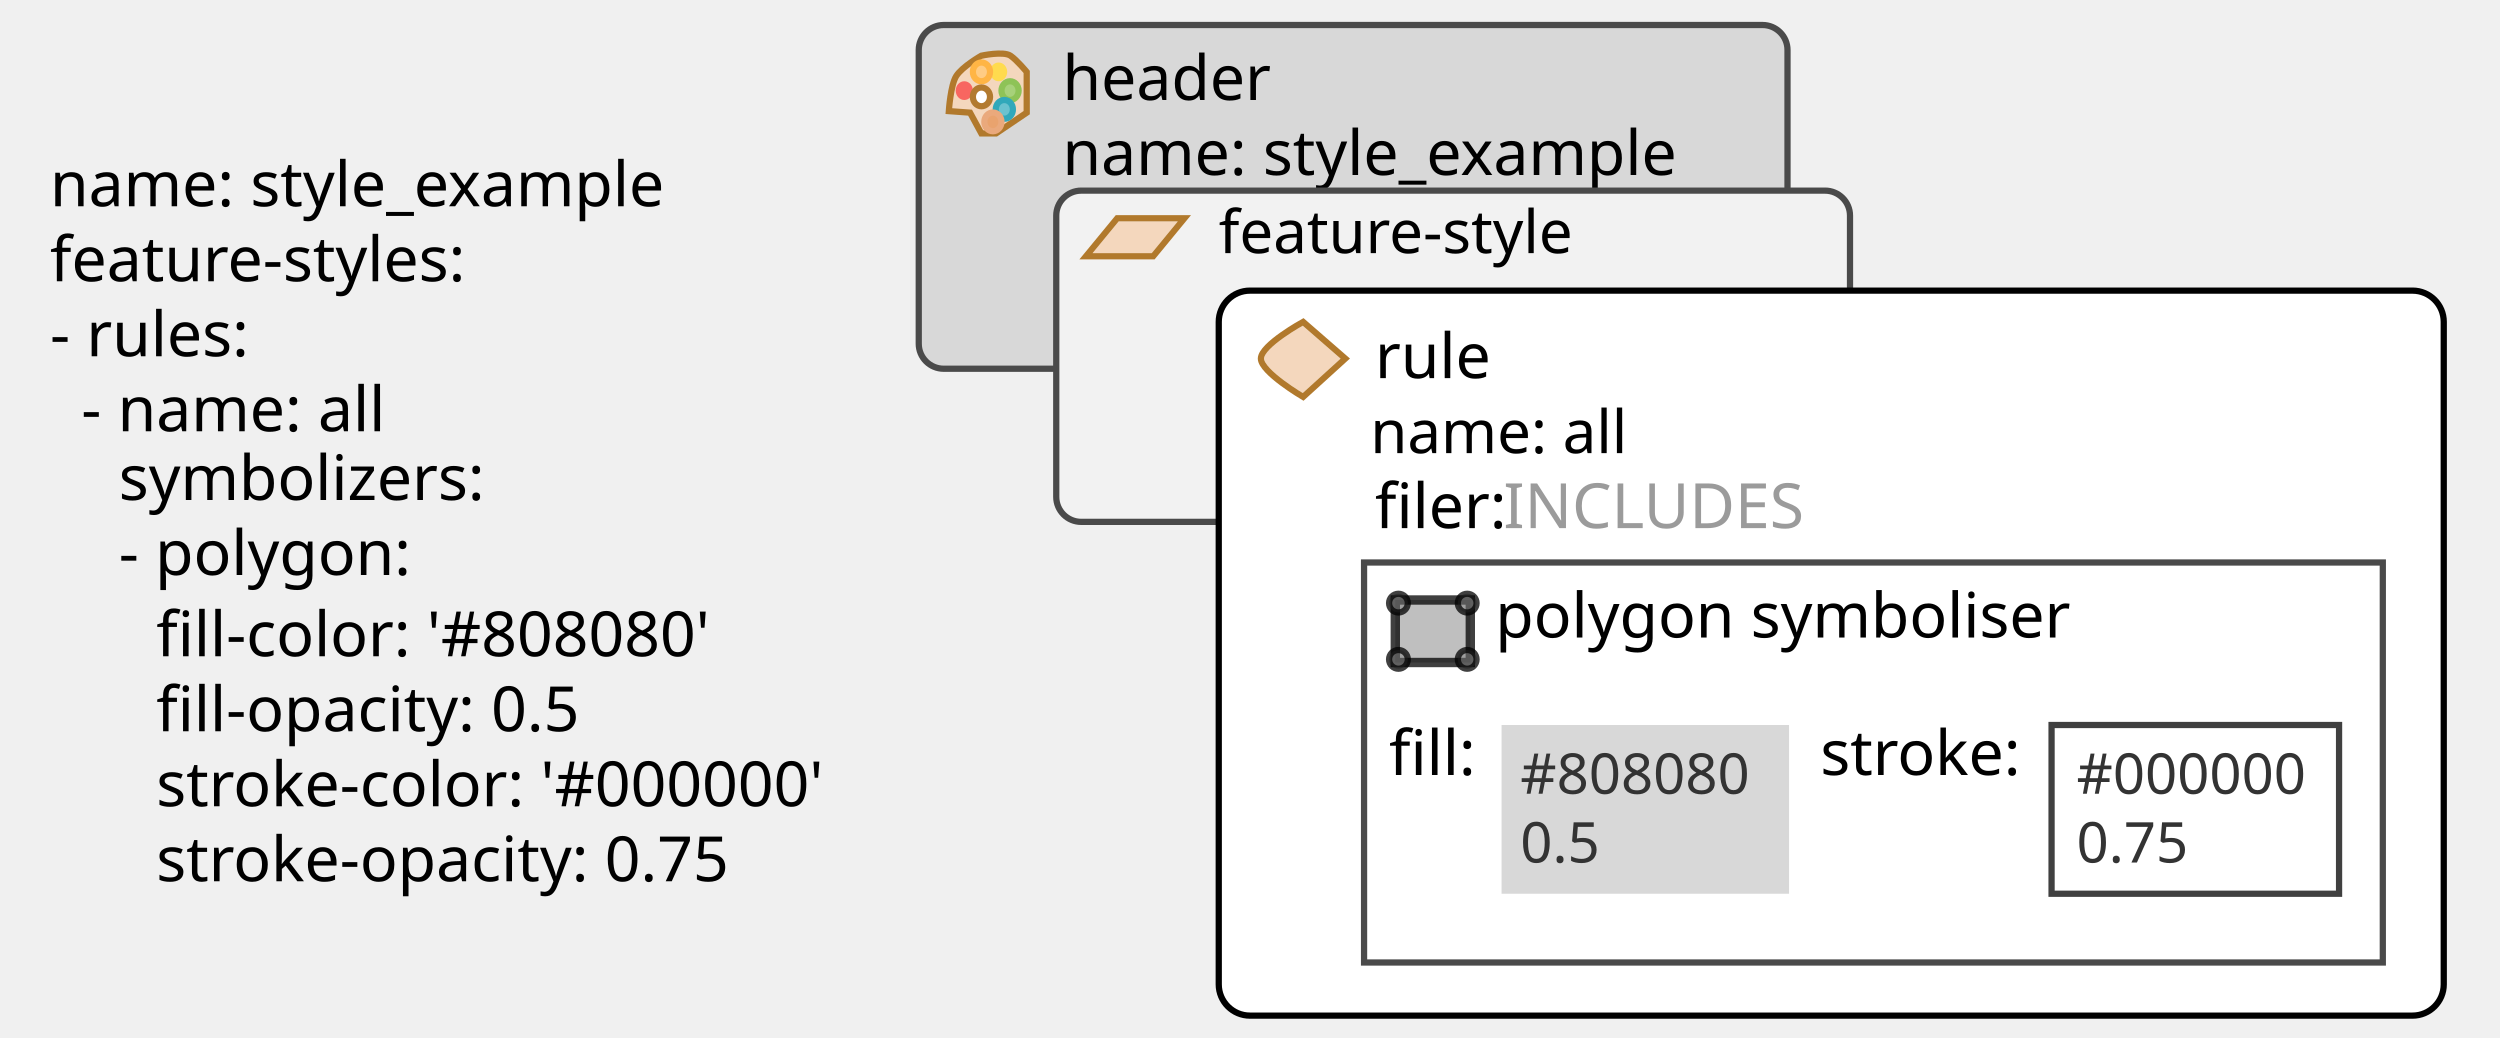
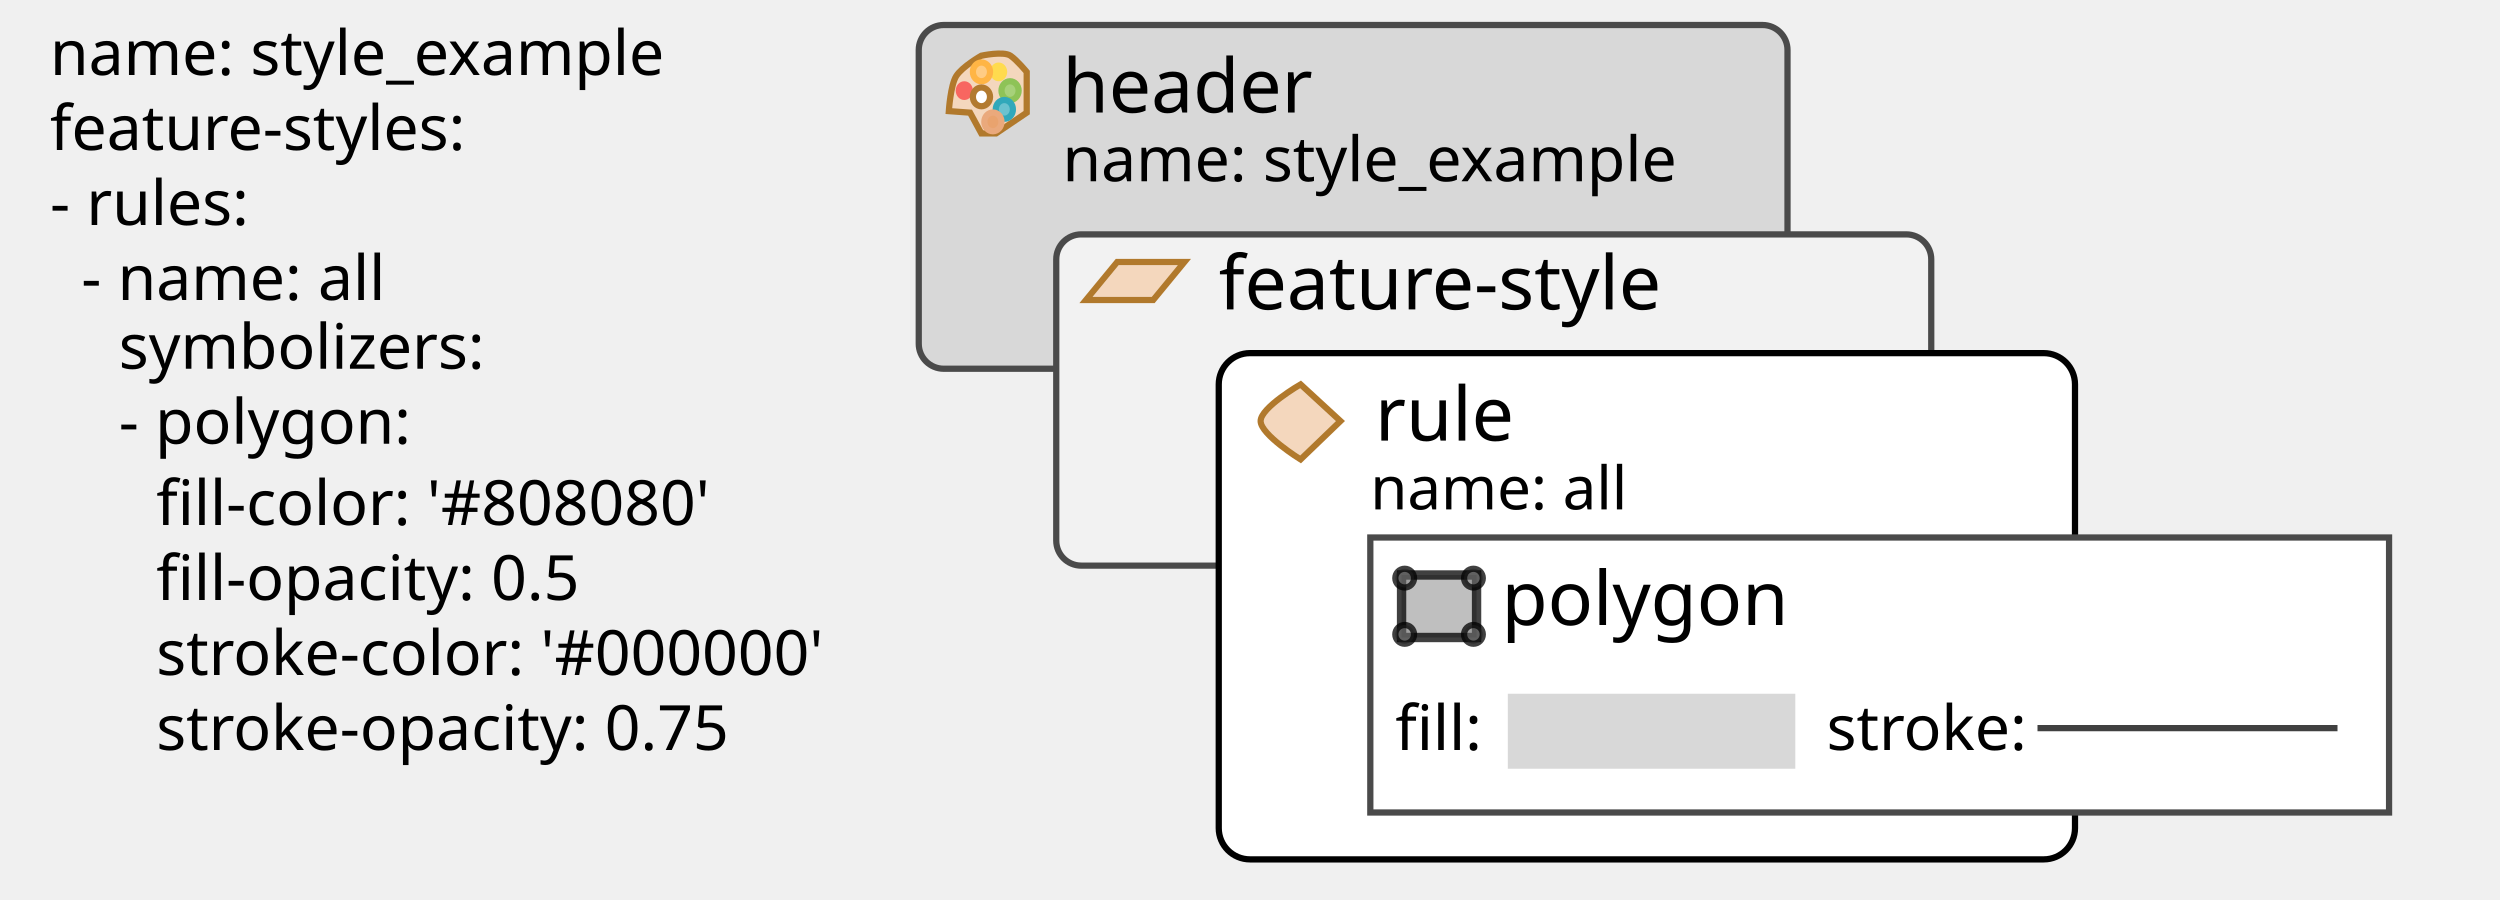
- <svg xmlns="http://www.w3.org/2000/svg" width="400px" height="166px" viewBox="0 0 400 166" version="1.1">
+ <svg xmlns="http://www.w3.org/2000/svg" width="400px" height="144px" viewBox="0 0 400 144" version="1.1">
  <defs />
  <g id="Page-1" stroke="none" stroke-width="1" fill="none" fill-rule="evenodd">
    <g id="structure_example">
      <g id="style" transform="translate(147, 4)">
        <rect id="Rectangle-1" stroke="#4A4A4A" fill="#D8D8D8" x="0" y="0" width="139" height="55" rx="4" />
        <g id="style_icon" transform="translate(5, 5)">
          <path d="M1.008,3.152 C0.085,4.588 -0.188,8.776 -0.188,8.776 L3.21,9.026 L5.007,12.342 L7.371,12.342 L12.273,9.026 L12.273,2.509 C12.273,2.509 10.707,0.611 9.683,-0.085 C8.544,-0.858 5.007,-0.085 5.007,-0.085 C5.007,-0.085 1.983,1.635 1.008,3.152 Z" id="Path-228" stroke="#B1792C" fill="#F4D7BD" />
          <path d="M2.288,7 C3.046,7 3.66,6.328 3.66,5.5 C3.66,4.672 3.046,4 2.288,4 C1.53,4 0.915,4.672 0.915,5.5 C0.915,6.328 1.53,7 2.288,7 Z" id="Oval-55-copy" fill="#F86660" />
          <path d="M7.778,4 C8.536,4 9.151,3.328 9.151,2.5 C9.151,1.672 8.536,1 7.778,1 C7.02,1 6.406,1.672 6.406,2.5 C6.406,3.328 7.02,4 7.778,4 Z" id="Oval-55-copy-2" fill="#FFDB4E" />
          <path d="M5.033,4 C5.791,4 6.406,3.328 6.406,2.5 C6.406,1.672 5.791,1 5.033,1 C4.275,1 3.66,1.672 3.66,2.5 C3.66,3.328 4.275,4 5.033,4 Z" id="Oval-55-copy-3" stroke="#FFB545" fill="#FFCC84" />
          <path d="M9.608,7 C10.367,7 10.981,6.328 10.981,5.5 C10.981,4.672 10.367,4 9.608,4 C8.85,4 8.236,4.672 8.236,5.5 C8.236,6.328 8.85,7 9.608,7 Z" id="Oval-55-copy-4" stroke="#8EC357" fill="#A7D17A" />
          <path d="M8.693,10 C9.451,10 10.066,9.328 10.066,8.5 C10.066,7.672 9.451,7 8.693,7 C7.935,7 7.321,7.672 7.321,8.5 C7.321,9.328 7.935,10 8.693,10 Z" id="Oval-55-copy-5" stroke="#31A8BA" fill="#6BC2CF" />
          <path d="M6.863,12 C7.621,12 8.236,11.328 8.236,10.5 C8.236,9.672 7.621,9 6.863,9 C6.105,9 5.491,9.672 5.491,10.5 C5.491,11.328 6.105,12 6.863,12 Z" id="Oval-55-copy-6" stroke="#EAA97C" fill="#E9A36E" />
          <path d="M5.033,8 C5.791,8 6.406,7.328 6.406,6.5 C6.406,5.672 5.791,5 5.033,5 C4.275,5 3.66,5.672 3.66,6.5 C3.66,7.328 4.275,8 5.033,8 Z" id="Oval-55" stroke="#B27A2F" fill="#FFFFFF" />
        </g>
-         <text id="header" font-family="Proxima Nova" font-size="10" font-weight="526" fill="#000000">
-           <tspan x="23" y="12">header</tspan>
+         <text id="header" font-family="Proxima Nova" font-size="12" font-weight="526" fill="#000000">
+           <tspan x="23" y="14">header</tspan>
        </text>
        <text id="name:-style_example" font-family="Proxima Nova" font-size="10" font-weight="260" fill="#000000">
-           <tspan x="23" y="24">name: style_example</tspan>
+           <tspan x="23" y="25">name: style_example</tspan>
        </text>
      </g>
-       <g id="feature-style" transform="translate(169, 30.5)">
-         <rect id="box" stroke="#4A4A4A" fill="#F2F2F2" x="0" y="0" width="127" height="53" rx="4" />
-         <text font-family="Proxima Nova" font-size="9.6" font-weight="260" fill="#000000">
-           <tspan x="26" y="10">feature-style</tspan>
+       <g id="feature-style" transform="translate(169, 37.5)">
+         <rect id="box" stroke="#4A4A4A" fill="#F2F2F2" x="0" y="0" width="140" height="53" rx="4" />
+         <text font-family="Proxima Nova" font-size="12" font-weight="526" fill="#000000">
+           <tspan x="26" y="12">feature-style</tspan>
        </text>
        <g id="feature_style" transform="translate(4, 4)">
          <path d="M0.755,6.503 L5.755,0.423 L16.505,0.423 L11.505,6.503 L0.755,6.503 Z" id="border" stroke="#FFFFFF" fill="#F4D7BD" />
          <path d="M0.755,6.503 L5.755,0.423 L16.505,0.423 L11.505,6.503 L0.755,6.503 Z" id="edge" stroke="#B1792C" />
        </g>
      </g>
-       <g id="rule" transform="translate(195, 46.5)">
-         <rect id="Rectangle-3-Copy" stroke="#000000" fill="#FFFFFF" x="0" y="0" width="196" height="116" rx="5" />
-         <text font-family="Proxima Nova" font-size="10" font-weight="526" fill="#000000">
+       <g id="rule" transform="translate(195, 56.5)">
+         <rect id="Rectangle-3-Copy" stroke="#000000" fill="#FFFFFF" x="0" y="0" width="137" height="81" rx="5" />
+         <text font-family="Proxima Nova" font-size="12" font-weight="526" fill="#000000">
          <tspan x="25" y="14">rule</tspan>
        </text>
        <g id="rule-copy" transform="translate(6, 5)">
-           <path d="M7.5,0.005 C7.5,0.005 0.745,3.707 0.745,5.872 C0.745,8.036 7.5,12.005 7.5,12.005 L14.245,5.872 L7.5,0.005 Z" id="interior" stroke="#FFFFFF" fill="#F4D7BD" />
-           <path d="M7.5,0.005 C7.5,0.005 0.745,3.707 0.745,5.872 C0.745,8.036 7.5,12.005 7.5,12.005 L14.245,5.872 L7.5,0.005 Z" id="edge" stroke="#B1792C" />
+           <path d="M7.091,0.005 C7.091,0.005 0.704,3.707 0.704,5.872 C0.704,8.036 7.091,12.005 7.091,12.005 L13.468,5.872 L7.091,0.005 Z" id="interior" stroke="#FFFFFF" fill="#F4D7BD" />
+           <path d="M7.091,0.005 C7.091,0.005 0.704,3.707 0.704,5.872 C0.704,8.036 7.091,12.005 7.091,12.005 L13.468,5.872 L7.091,0.005 Z" id="edge" stroke="#B1792C" />
        </g>
-         <text id="filer:-INCLUDES" font-family="Proxima Nova" font-size="10" font-weight="260">
-           <tspan x="25" y="38" fill="#000000">filer: </tspan>
-           <tspan x="45.54" y="38" fill="#9B9B9B">INCLUDES</tspan>
+         <text id="name:-all" font-family="Proxima Nova" font-size="9.6" font-weight="260" fill="#000000">
+           <tspan x="24.25" y="25">name: all</tspan>
        </text>
      </g>
-       <g id="symbolizer" transform="translate(218.25, 90)">
-         <rect id="symbolizer_box" stroke="#4A4A4A" fill="#FFFFFF" x="0" y="0" width="163" height="64" />
-         <text id="polygon-symboliser" font-family="Proxima Nova" font-size="10" font-weight="526" fill="#000000">
-           <tspan x="21" y="12">polygon symboliser</tspan>
+       <g id="symbolizer" transform="translate(219.25, 86)">
+         <rect id="symbolizer_box" stroke="#4A4A4A" fill="#FFFFFF" x="0" y="0" width="163" height="44" />
+         <text id="polygon" font-family="Proxima Nova" font-size="12" font-weight="526" fill="#000000">
+           <tspan x="21" y="14">polygon</tspan>
        </text>
        <text id="fill:" font-family="Proxima Nova" font-size="10" font-weight="260" fill="#000000">
          <tspan x="4" y="34">fill:</tspan>
        </text>
        <text id="stroke:" font-family="Proxima Nova" font-size="10" font-weight="260" fill="#000000">
          <tspan x="73" y="34">stroke:</tspan>
        </text>
-         <g id="fill" transform="translate(22, 26)">
-           <rect id="preview" fill="#D8D8D8" x="0" y="0" width="46" height="27" />
-           <text id="#808080" font-family="Proxima Nova" font-size="9" font-weight="260" fill="#333333">
-             <tspan x="3" y="11">#808080</tspan>
-             <tspan x="3" y="22">0.5</tspan>
-           </text>
-         </g>
-         <g id="stroke" transform="translate(110, 26)">
-           <rect id="preview" stroke-opacity="0.75" stroke="#000000" x="0" y="0" width="46" height="27" />
-           <text id="#000000" font-family="Proxima Nova" font-size="9" font-weight="260" fill="#333333">
-             <tspan x="4" y="11">#000000</tspan>
-             <tspan x="4" y="22">0.75</tspan>
-           </text>
-         </g>
+         <rect id="fill" fill="#D8D8D8" x="22" y="25" width="46" height="12" />
+         <path d="M107.25,30.5 L154.25,30.5" id="stoke" stroke-opacity="0.75" stroke="#000000" stroke-linecap="square" />
        <g id="polygon_icon" transform="translate(4, 5)" stroke="#000000" fill-opacity="0.5" fill="#808080" stroke-opacity="0.75">
          <rect id="Rectangle-49" stroke-width="1.5" x="1" y="1" width="12" height="10" />
          <ellipse id="Oval-1-copy-3" cx="12.5" cy="10.5" rx="1.5" ry="1.5" />
          <ellipse id="Oval-1-copy-4" cx="12.5" cy="1.5" rx="1.5" ry="1.5" />
          <ellipse id="Oval-1-copy-5" cx="1.5" cy="1.5" rx="1.5" ry="1.5" />
          <ellipse id="Oval-1-copy-6" cx="1.5" cy="10.5" rx="1.5" ry="1.5" />
        </g>
      </g>
-       <g id="Group" transform="translate(8, 24)" font-size="10" font-family="Proxima Nova" fill="#000000" font-weight="260">
+       <g id="Group" transform="translate(8, 3)" font-size="10" font-family="Proxima Nova" fill="#000000" font-weight="260">
        <text id="name:-style_example">
          <tspan x="0" y="9">name: style_example</tspan>
          <tspan x="0" y="21">feature-styles:</tspan>
          <tspan x="0" y="33">- rules:</tspan>
        </text>
        <text id="fill-color:-'#808080">
          <tspan x="17" y="81">fill-color: '#808080'</tspan>
          <tspan x="17" y="93">fill-opacity: 0.5</tspan>
          <tspan x="17" y="105">stroke-color: '#000000'</tspan>
          <tspan x="17" y="117">stroke-opacity: 0.75</tspan>
        </text>
        <text id="--name:-all">
          <tspan x="5" y="45">- name: all</tspan>
        </text>
        <text id="symbolizers:">
          <tspan x="11" y="56">symbolizers:</tspan>
          <tspan x="11" y="68">- polygon:</tspan>
        </text>
      </g>
-       <text id="name:-all" font-family="Proxima Nova" font-size="9.6" font-weight="260" fill="#000000">
-         <tspan x="219.25" y="72.5">name: all</tspan>
-       </text>
    </g>
  </g>
</svg>
